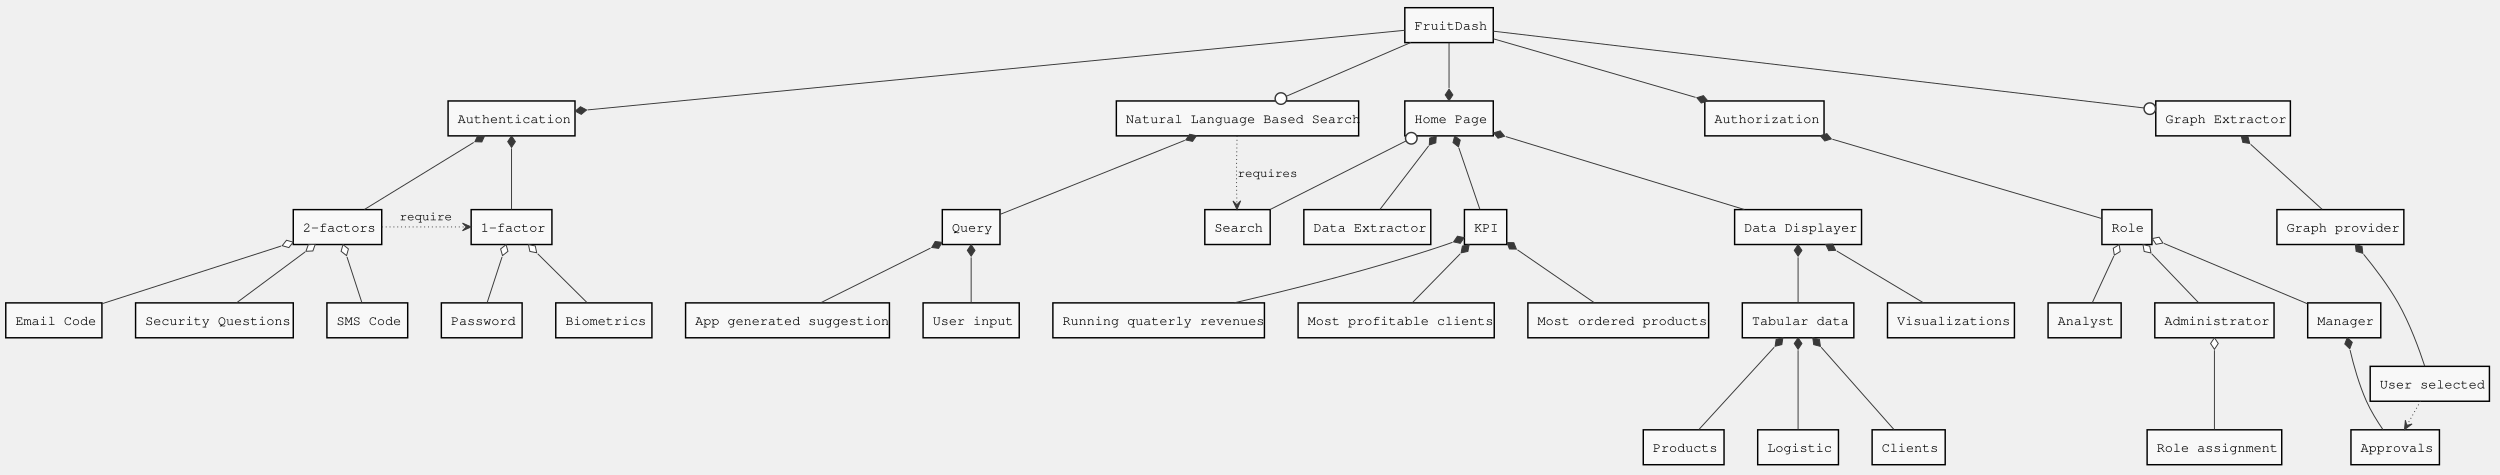
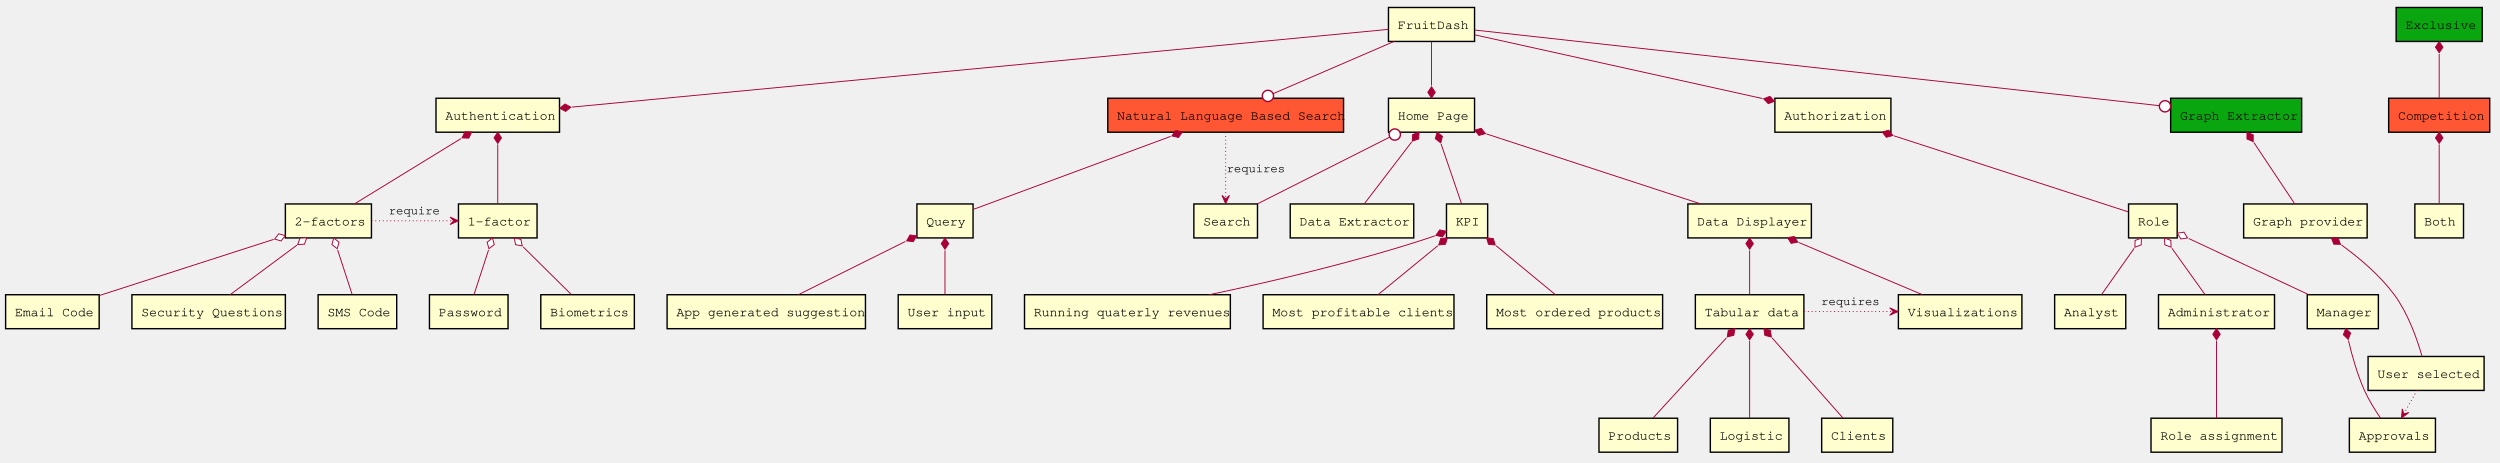
- <svg xmlns="http://www.w3.org/2000/svg" contentScriptType="application/ecmascript" contentStyleType="text/css" height="494px" preserveAspectRatio="none" style="width:2600px;height:494px;" version="1.1" viewBox="0 0 2600 494" width="2600px" zoomAndPan="magnify">
+ <svg xmlns="http://www.w3.org/2000/svg" contentScriptType="application/ecmascript" contentStyleType="text/css" height="494px" preserveAspectRatio="none" style="width:2672px;height:494px;" version="1.1" viewBox="0 0 2672 494" width="2672px" zoomAndPan="magnify">
  <defs />
  <g>
-     <rect fill="#F8F8F8" height="36.297" style="stroke: #000000; stroke-width: 1.5;" width="92" x="1461" y="8" />
-     <text fill="#000000" font-family="Courier" font-size="14" lengthAdjust="spacingAndGlyphs" textLength="72" x="1471" y="30.995">FruitDash</text>
-     <rect fill="#F8F8F8" height="36.297" style="stroke: #000000; stroke-width: 1.5;" width="132" x="466" y="105" />
+     <rect fill="#0AA60F" height="36.297" style="stroke: #000000; stroke-width: 1.5;" width="92" x="2561" y="8" />
+     <text fill="#000000" font-family="Courier" font-size="14" lengthAdjust="spacingAndGlyphs" textLength="72" x="2571" y="30.995">Exclusive</text>
+     <rect fill="#FF5733" height="36.297" style="stroke: #000000; stroke-width: 1.5;" width="108" x="2553" y="105" />
+     <text fill="#000000" font-family="Courier" font-size="14" lengthAdjust="spacingAndGlyphs" textLength="88" x="2563" y="127.995">Competition</text>
+     <rect fill="#FEFECE" height="36.297" style="stroke: #000000; stroke-width: 1.5;" width="52" x="2581" y="218" />
+     <text fill="#000000" font-family="Courier" font-size="14" lengthAdjust="spacingAndGlyphs" textLength="32" x="2591" y="240.995">Both</text>
+     <rect fill="#FEFECE" height="36.297" style="stroke: #000000; stroke-width: 1.5;" width="92" x="1484" y="8" />
+     <text fill="#000000" font-family="Courier" font-size="14" lengthAdjust="spacingAndGlyphs" textLength="72" x="1494" y="30.995">FruitDash</text>
+     <rect fill="#FEFECE" height="36.297" style="stroke: #000000; stroke-width: 1.5;" width="132" x="466" y="105" />
    <text fill="#000000" font-family="Courier" font-size="14" lengthAdjust="spacingAndGlyphs" textLength="112" x="476" y="127.995">Authentication</text>
-     <rect fill="#F8F8F8" height="36.297" style="stroke: #000000; stroke-width: 1.5;" width="124" x="1773" y="105" />
-     <text fill="#000000" font-family="Courier" font-size="14" lengthAdjust="spacingAndGlyphs" textLength="104" x="1783" y="127.995">Authorization</text>
-     <rect fill="#F8F8F8" height="36.297" style="stroke: #000000; stroke-width: 1.5;" width="92" x="1461" y="105" />
-     <text fill="#000000" font-family="Courier" font-size="14" lengthAdjust="spacingAndGlyphs" textLength="72" x="1471" y="127.995">Home Page</text>
-     <rect fill="#F8F8F8" height="36.297" style="stroke: #000000; stroke-width: 1.5;" width="140" x="2242" y="105" />
-     <text fill="#000000" font-family="Courier" font-size="14" lengthAdjust="spacingAndGlyphs" textLength="120" x="2252" y="127.995">Graph Extractor</text>
-     <rect fill="#F8F8F8" height="36.297" style="stroke: #000000; stroke-width: 1.5;" width="252" x="1161" y="105" />
-     <text fill="#000000" font-family="Courier" font-size="14" lengthAdjust="spacingAndGlyphs" textLength="232" x="1171" y="127.995">Natural Language Based Search</text>
-     <rect fill="#F8F8F8" height="36.297" style="stroke: #000000; stroke-width: 1.5;" width="84" x="490" y="218" />
+     <rect fill="#FEFECE" height="36.297" style="stroke: #000000; stroke-width: 1.5;" width="124" x="1897" y="105" />
+     <text fill="#000000" font-family="Courier" font-size="14" lengthAdjust="spacingAndGlyphs" textLength="104" x="1907" y="127.995">Authorization</text>
+     <rect fill="#FEFECE" height="36.297" style="stroke: #000000; stroke-width: 1.5;" width="92" x="1484" y="105" />
+     <text fill="#000000" font-family="Courier" font-size="14" lengthAdjust="spacingAndGlyphs" textLength="72" x="1494" y="127.995">Home Page</text>
+     <rect fill="#0AA60F" height="36.297" style="stroke: #000000; stroke-width: 1.5;" width="140" x="2320" y="105" />
+     <text fill="#000000" font-family="Courier" font-size="14" lengthAdjust="spacingAndGlyphs" textLength="120" x="2330" y="127.995">Graph Extractor</text>
+     <rect fill="#FF5733" height="36.297" style="stroke: #000000; stroke-width: 1.5;" width="252" x="1184" y="105" />
+     <text fill="#000000" font-family="Courier" font-size="14" lengthAdjust="spacingAndGlyphs" textLength="232" x="1194" y="127.995">Natural Language Based Search</text>
+     <rect fill="#FEFECE" height="36.297" style="stroke: #000000; stroke-width: 1.5;" width="84" x="490" y="218" />
    <text fill="#000000" font-family="Courier" font-size="14" lengthAdjust="spacingAndGlyphs" textLength="64" x="500" y="240.995">1-factor</text>
-     <rect fill="#F8F8F8" height="36.297" style="stroke: #000000; stroke-width: 1.5;" width="92" x="305" y="218" />
+     <rect fill="#FEFECE" height="36.297" style="stroke: #000000; stroke-width: 1.5;" width="92" x="305" y="218" />
    <text fill="#000000" font-family="Courier" font-size="14" lengthAdjust="spacingAndGlyphs" textLength="72" x="315" y="240.995">2-factors</text>
-     <rect fill="#F8F8F8" height="36.297" style="stroke: #000000; stroke-width: 1.5;" width="52" x="2186" y="218" />
-     <text fill="#000000" font-family="Courier" font-size="14" lengthAdjust="spacingAndGlyphs" textLength="32" x="2196" y="240.995">Role</text>
-     <rect fill="#F8F8F8" height="36.297" style="stroke: #000000; stroke-width: 1.5;" width="68" x="1253" y="218" />
-     <text fill="#000000" font-family="Courier" font-size="14" lengthAdjust="spacingAndGlyphs" textLength="48" x="1263" y="240.995">Search</text>
-     <rect fill="#F8F8F8" height="36.297" style="stroke: #000000; stroke-width: 1.5;" width="132" x="1804" y="218" />
+     <rect fill="#FEFECE" height="36.297" style="stroke: #000000; stroke-width: 1.5;" width="52" x="2275" y="218" />
+     <text fill="#000000" font-family="Courier" font-size="14" lengthAdjust="spacingAndGlyphs" textLength="32" x="2285" y="240.995">Role</text>
+     <rect fill="#FEFECE" height="36.297" style="stroke: #000000; stroke-width: 1.5;" width="68" x="1276" y="218" />
+     <text fill="#000000" font-family="Courier" font-size="14" lengthAdjust="spacingAndGlyphs" textLength="48" x="1286" y="240.995">Search</text>
+     <rect fill="#FEFECE" height="36.297" style="stroke: #000000; stroke-width: 1.5;" width="132" x="1804" y="218" />
    <text fill="#000000" font-family="Courier" font-size="14" lengthAdjust="spacingAndGlyphs" textLength="112" x="1814" y="240.995">Data Displayer</text>
-     <rect fill="#F8F8F8" height="36.297" style="stroke: #000000; stroke-width: 1.5;" width="132" x="1356" y="218" />
-     <text fill="#000000" font-family="Courier" font-size="14" lengthAdjust="spacingAndGlyphs" textLength="112" x="1366" y="240.995">Data Extractor</text>
-     <rect fill="#F8F8F8" height="36.297" style="stroke: #000000; stroke-width: 1.5;" width="44" x="1523" y="218" />
-     <text fill="#000000" font-family="Courier" font-size="14" lengthAdjust="spacingAndGlyphs" textLength="24" x="1533" y="240.995">KPI</text>
-     <rect fill="#F8F8F8" height="36.297" style="stroke: #000000; stroke-width: 1.5;" width="132" x="2368" y="218" />
-     <text fill="#000000" font-family="Courier" font-size="14" lengthAdjust="spacingAndGlyphs" textLength="112" x="2378" y="240.995">Graph provider</text>
-     <rect fill="#F8F8F8" height="36.297" style="stroke: #000000; stroke-width: 1.5;" width="60" x="980" y="218" />
+     <rect fill="#FEFECE" height="36.297" style="stroke: #000000; stroke-width: 1.5;" width="132" x="1379" y="218" />
+     <text fill="#000000" font-family="Courier" font-size="14" lengthAdjust="spacingAndGlyphs" textLength="112" x="1389" y="240.995">Data Extractor</text>
+     <rect fill="#FEFECE" height="36.297" style="stroke: #000000; stroke-width: 1.5;" width="44" x="1546" y="218" />
+     <text fill="#000000" font-family="Courier" font-size="14" lengthAdjust="spacingAndGlyphs" textLength="24" x="1556" y="240.995">KPI</text>
+     <rect fill="#FEFECE" height="36.297" style="stroke: #000000; stroke-width: 1.5;" width="132" x="2398" y="218" />
+     <text fill="#000000" font-family="Courier" font-size="14" lengthAdjust="spacingAndGlyphs" textLength="112" x="2408" y="240.995">Graph provider</text>
+     <rect fill="#FEFECE" height="36.297" style="stroke: #000000; stroke-width: 1.5;" width="60" x="980" y="218" />
    <text fill="#000000" font-family="Courier" font-size="14" lengthAdjust="spacingAndGlyphs" textLength="40" x="990" y="240.995">Query</text>
-     <rect fill="#F8F8F8" height="36.297" style="stroke: #000000; stroke-width: 1.5;" width="84" x="459" y="315" />
+     <rect fill="#FEFECE" height="36.297" style="stroke: #000000; stroke-width: 1.5;" width="84" x="459" y="315" />
    <text fill="#000000" font-family="Courier" font-size="14" lengthAdjust="spacingAndGlyphs" textLength="64" x="469" y="337.995">Password</text>
-     <rect fill="#F8F8F8" height="36.297" style="stroke: #000000; stroke-width: 1.5;" width="100" x="578" y="315" />
+     <rect fill="#FEFECE" height="36.297" style="stroke: #000000; stroke-width: 1.5;" width="100" x="578" y="315" />
    <text fill="#000000" font-family="Courier" font-size="14" lengthAdjust="spacingAndGlyphs" textLength="80" x="588" y="337.995">Biometrics</text>
-     <rect fill="#F8F8F8" height="36.297" style="stroke: #000000; stroke-width: 1.5;" width="84" x="340" y="315" />
+     <rect fill="#FEFECE" height="36.297" style="stroke: #000000; stroke-width: 1.5;" width="84" x="340" y="315" />
    <text fill="#000000" font-family="Courier" font-size="14" lengthAdjust="spacingAndGlyphs" textLength="64" x="350" y="337.995">SMS Code</text>
-     <rect fill="#F8F8F8" height="36.297" style="stroke: #000000; stroke-width: 1.5;" width="100" x="6" y="315" />
+     <rect fill="#FEFECE" height="36.297" style="stroke: #000000; stroke-width: 1.5;" width="100" x="6" y="315" />
    <text fill="#000000" font-family="Courier" font-size="14" lengthAdjust="spacingAndGlyphs" textLength="80" x="16" y="337.995">Email Code</text>
-     <rect fill="#F8F8F8" height="36.297" style="stroke: #000000; stroke-width: 1.5;" width="164" x="141" y="315" />
+     <rect fill="#FEFECE" height="36.297" style="stroke: #000000; stroke-width: 1.5;" width="164" x="141" y="315" />
    <text fill="#000000" font-family="Courier" font-size="14" lengthAdjust="spacingAndGlyphs" textLength="144" x="151" y="337.995">Security Questions</text>
-     <rect fill="#F8F8F8" height="36.297" style="stroke: #000000; stroke-width: 1.5;" width="116" x="1812" y="315" />
+     <rect fill="#FEFECE" height="36.297" style="stroke: #000000; stroke-width: 1.5;" width="116" x="1812" y="315" />
    <text fill="#000000" font-family="Courier" font-size="14" lengthAdjust="spacingAndGlyphs" textLength="96" x="1822" y="337.995">Tabular data</text>
-     <rect fill="#F8F8F8" height="36.297" style="stroke: #000000; stroke-width: 1.5;" width="132" x="1963" y="315" />
-     <text fill="#000000" font-family="Courier" font-size="14" lengthAdjust="spacingAndGlyphs" textLength="112" x="1973" y="337.995">Visualizations</text>
-     <rect fill="#F8F8F8" height="36.297" style="stroke: #000000; stroke-width: 1.5;" width="76" x="2130" y="315" />
-     <text fill="#000000" font-family="Courier" font-size="14" lengthAdjust="spacingAndGlyphs" textLength="56" x="2140" y="337.995">Analyst</text>
-     <rect fill="#F8F8F8" height="36.297" style="stroke: #000000; stroke-width: 1.5;" width="76" x="2400" y="315" />
-     <text fill="#000000" font-family="Courier" font-size="14" lengthAdjust="spacingAndGlyphs" textLength="56" x="2410" y="337.995">Manager</text>
-     <rect fill="#F8F8F8" height="36.297" style="stroke: #000000; stroke-width: 1.5;" width="124" x="2241" y="315" />
-     <text fill="#000000" font-family="Courier" font-size="14" lengthAdjust="spacingAndGlyphs" textLength="104" x="2251" y="337.995">Administrator</text>
-     <rect fill="#F8F8F8" height="36.297" style="stroke: #000000; stroke-width: 1.5;" width="100" x="960" y="315" />
+     <rect fill="#FEFECE" height="36.297" style="stroke: #000000; stroke-width: 1.5;" width="132" x="2029" y="315" />
+     <text fill="#000000" font-family="Courier" font-size="14" lengthAdjust="spacingAndGlyphs" textLength="112" x="2039" y="337.995">Visualizations</text>
+     <rect fill="#FEFECE" height="36.297" style="stroke: #000000; stroke-width: 1.5;" width="76" x="2196" y="315" />
+     <text fill="#000000" font-family="Courier" font-size="14" lengthAdjust="spacingAndGlyphs" textLength="56" x="2206" y="337.995">Analyst</text>
+     <rect fill="#FEFECE" height="36.297" style="stroke: #000000; stroke-width: 1.5;" width="76" x="2466" y="315" />
+     <text fill="#000000" font-family="Courier" font-size="14" lengthAdjust="spacingAndGlyphs" textLength="56" x="2476" y="337.995">Manager</text>
+     <rect fill="#FEFECE" height="36.297" style="stroke: #000000; stroke-width: 1.5;" width="124" x="2307" y="315" />
+     <text fill="#000000" font-family="Courier" font-size="14" lengthAdjust="spacingAndGlyphs" textLength="104" x="2317" y="337.995">Administrator</text>
+     <rect fill="#FEFECE" height="36.297" style="stroke: #000000; stroke-width: 1.5;" width="100" x="960" y="315" />
    <text fill="#000000" font-family="Courier" font-size="14" lengthAdjust="spacingAndGlyphs" textLength="80" x="970" y="337.995">User input</text>
-     <rect fill="#F8F8F8" height="36.297" style="stroke: #000000; stroke-width: 1.5;" width="212" x="713" y="315" />
+     <rect fill="#FEFECE" height="36.297" style="stroke: #000000; stroke-width: 1.5;" width="212" x="713" y="315" />
    <text fill="#000000" font-family="Courier" font-size="14" lengthAdjust="spacingAndGlyphs" textLength="192" x="723" y="337.995">App generated suggestion</text>
-     <rect fill="#F8F8F8" height="36.297" style="stroke: #000000; stroke-width: 1.5;" width="124" x="2465" y="381" />
-     <text fill="#000000" font-family="Courier" font-size="14" lengthAdjust="spacingAndGlyphs" textLength="104" x="2475" y="403.995">User selected</text>
-     <rect fill="#F8F8F8" height="36.297" style="stroke: #000000; stroke-width: 1.5;" width="92" x="2445" y="447" />
-     <text fill="#000000" font-family="Courier" font-size="14" lengthAdjust="spacingAndGlyphs" textLength="72" x="2455" y="469.995">Approvals</text>
-     <rect fill="#F8F8F8" height="36.297" style="stroke: #000000; stroke-width: 1.5;" width="140" x="2233" y="447" />
-     <text fill="#000000" font-family="Courier" font-size="14" lengthAdjust="spacingAndGlyphs" textLength="120" x="2243" y="469.995">Role assignment</text>
-     <rect fill="#F8F8F8" height="36.297" style="stroke: #000000; stroke-width: 1.5;" width="84" x="1709" y="447" />
+     <rect fill="#FEFECE" height="36.297" style="stroke: #000000; stroke-width: 1.5;" width="124" x="2531" y="381" />
+     <text fill="#000000" font-family="Courier" font-size="14" lengthAdjust="spacingAndGlyphs" textLength="104" x="2541" y="403.995">User selected</text>
+     <rect fill="#FEFECE" height="36.297" style="stroke: #000000; stroke-width: 1.5;" width="92" x="2511" y="447" />
+     <text fill="#000000" font-family="Courier" font-size="14" lengthAdjust="spacingAndGlyphs" textLength="72" x="2521" y="469.995">Approvals</text>
+     <rect fill="#FEFECE" height="36.297" style="stroke: #000000; stroke-width: 1.5;" width="140" x="2299" y="447" />
+     <text fill="#000000" font-family="Courier" font-size="14" lengthAdjust="spacingAndGlyphs" textLength="120" x="2309" y="469.995">Role assignment</text>
+     <rect fill="#FEFECE" height="36.297" style="stroke: #000000; stroke-width: 1.5;" width="84" x="1709" y="447" />
    <text fill="#000000" font-family="Courier" font-size="14" lengthAdjust="spacingAndGlyphs" textLength="64" x="1719" y="469.995">Products</text>
-     <rect fill="#F8F8F8" height="36.297" style="stroke: #000000; stroke-width: 1.5;" width="84" x="1828" y="447" />
+     <rect fill="#FEFECE" height="36.297" style="stroke: #000000; stroke-width: 1.5;" width="84" x="1828" y="447" />
    <text fill="#000000" font-family="Courier" font-size="14" lengthAdjust="spacingAndGlyphs" textLength="64" x="1838" y="469.995">Logistic</text>
-     <rect fill="#F8F8F8" height="36.297" style="stroke: #000000; stroke-width: 1.5;" width="76" x="1947" y="447" />
+     <rect fill="#FEFECE" height="36.297" style="stroke: #000000; stroke-width: 1.5;" width="76" x="1947" y="447" />
    <text fill="#000000" font-family="Courier" font-size="14" lengthAdjust="spacingAndGlyphs" textLength="56" x="1957" y="469.995">Clients</text>
-     <rect fill="#F8F8F8" height="36.297" style="stroke: #000000; stroke-width: 1.5;" width="204" x="1350" y="315" />
+     <rect fill="#FEFECE" height="36.297" style="stroke: #000000; stroke-width: 1.5;" width="204" x="1350" y="315" />
    <text fill="#000000" font-family="Courier" font-size="14" lengthAdjust="spacingAndGlyphs" textLength="184" x="1360" y="337.995">Most profitable clients</text>
-     <rect fill="#F8F8F8" height="36.297" style="stroke: #000000; stroke-width: 1.5;" width="188" x="1589" y="315" />
+     <rect fill="#FEFECE" height="36.297" style="stroke: #000000; stroke-width: 1.5;" width="188" x="1589" y="315" />
    <text fill="#000000" font-family="Courier" font-size="14" lengthAdjust="spacingAndGlyphs" textLength="168" x="1599" y="337.995">Most ordered products</text>
-     <rect fill="#F8F8F8" height="36.297" style="stroke: #000000; stroke-width: 1.5;" width="220" x="1095" y="315" />
+     <rect fill="#FEFECE" height="36.297" style="stroke: #000000; stroke-width: 1.5;" width="220" x="1095" y="315" />
    <text fill="#000000" font-family="Courier" font-size="14" lengthAdjust="spacingAndGlyphs" textLength="200" x="1105" y="337.995">Running quaterly revenues</text>
-     <path d="M1460.96,31.49 C1306.63,46.52 806.4,95.26 611.12,114.29 " fill="none" id="FD-&gt;AUTHC" style="stroke: #383838; stroke-width: 1.0;" />
-     <polygon fill="#383838" points="598.15,115.55,604.509,118.951,610.094,114.389,603.735,110.988,598.15,115.55" style="stroke: #383838; stroke-width: 1.0;" />
-     <path d="M1553.3,40.41 C1607.98,56.25 1699.57,82.77 1763.41,101.27 " fill="none" id="FD-&gt;AUTHR" style="stroke: #383838; stroke-width: 1.0;" />
-     <polygon fill="#383838" points="1776.19,104.97,1771.539,99.459,1764.663,101.633,1769.314,107.144,1776.19,104.97" style="stroke: #383838; stroke-width: 1.0;" />
-     <path d="M1507,44.42 C1507,57.55 1507,75.88 1507,91.42 " fill="none" id="FD-&gt;HP" style="stroke: #383838; stroke-width: 1.0;" />
-     <polygon fill="#383838" points="1507,104.69,1511,98.69,1507,92.69,1503,98.69,1507,104.69" style="stroke: #383838; stroke-width: 1.0;" />
-     <path d="M1553.17,32.45 C1686.36,48.17 2072.21,93.7 2236.5,113.09 " fill="none" id="FD-&gt;GE" style="stroke: #383838; stroke-width: 1.0;" />
-     <ellipse cx="2235.811" cy="113.006" fill="#FFFFFF" rx="6" ry="6" style="stroke: #383838; stroke-width: 1.5;" />
-     <path d="M1467.41,44.09 C1429.14,60.62 1371.23,85.63 1331.4,102.83 " fill="none" id="FD-&gt;NLBS" style="stroke: #383838; stroke-width: 1.0;" />
-     <ellipse cx="1332.149" cy="102.502" fill="#FFFFFF" rx="6" ry="6" style="stroke: #383838; stroke-width: 1.5;" />
-     <path d="M532,154.36 C532,174.75 532,200.88 532,217.78 " fill="none" id="AUTHC&lt;-1F" style="stroke: #383838; stroke-width: 1.0;" />
-     <polygon fill="#383838" points="532,141.34,528,147.34,532,153.34,536,147.34,532,141.34" style="stroke: #383838; stroke-width: 1.0;" />
-     <path d="M492.64,148.14 C458.3,169.2 409.36,199.21 378.92,217.88 " fill="none" id="AUTHC&lt;-2F" style="stroke: #383838; stroke-width: 1.0;" />
-     <polygon fill="#383838" points="504.12,141.1,496.914,140.828,493.891,147.375,501.097,147.647,504.12,141.1" style="stroke: #383838; stroke-width: 1.0;" />
-     <path d="M397.14,236 C423.95,236 457.65,236 484.66,236 " fill="none" id="2F-&gt;1F" style="stroke: #383838; stroke-width: 1.0; stroke-dasharray: 1.0,3.0;" />
-     <polygon fill="#383838" points="489.97,236,480.97,232,484.97,236,480.97,240,489.97,236" style="stroke: #383838; stroke-width: 1.0;" />
+     <path d="M2607,57.71 C2607,73.27 2607,91.59 2607,104.69 " fill="none" id="EXCL&lt;-COMP" style="stroke: #A80036; stroke-width: 1.0;" />
+     <polygon fill="#A80036" points="2607,44.42,2603,50.42,2607,56.42,2611,50.42,2607,44.42" style="stroke: #A80036; stroke-width: 1.0;" />
+     <path d="M2607,154.36 C2607,174.75 2607,200.88 2607,217.78 " fill="none" id="COMP&lt;-BOTH" style="stroke: #A80036; stroke-width: 1.0;" />
+     <polygon fill="#A80036" points="2607,141.34,2603,147.34,2607,153.34,2611,147.34,2607,141.34" style="stroke: #A80036; stroke-width: 1.0;" />
+     <path d="M1483.87,31.39 C1326.66,46.36 810.66,95.47 611.45,114.44 " fill="none" id="FD-&gt;AUTHC" style="stroke: #A80036; stroke-width: 1.0;" />
+     <polygon fill="#A80036" points="598.23,115.7,604.585,119.108,610.175,114.553,603.82,111.145,598.23,115.7" style="stroke: #A80036; stroke-width: 1.0;" />
+     <path d="M1576.32,37.26 C1650.07,53.59 1794.9,85.66 1883.7,105.33 " fill="none" id="FD-&gt;AUTHR" style="stroke: #A80036; stroke-width: 1.0;" />
+     <polygon fill="#A80036" points="1896.65,108.19,1891.659,102.986,1884.935,105.591,1889.926,110.796,1896.65,108.19" style="stroke: #A80036; stroke-width: 1.0;" />
+     <path d="M1530,44.42 C1530,57.55 1530,75.88 1530,91.42 " fill="none" id="FD-&gt;HP" style="stroke: #A80036; stroke-width: 1.0;" />
+     <polygon fill="#A80036" points="1530,104.69,1534,98.69,1530,92.69,1526,98.69,1530,104.69" style="stroke: #A80036; stroke-width: 1.0;" />
+     <path d="M1576.24,32.11 C1717.02,47.66 2141.36,94.53 2314.85,113.7 " fill="none" id="FD-&gt;GE" style="stroke: #A80036; stroke-width: 1.0;" />
+     <ellipse cx="2313.945" cy="113.609" fill="#FFFFFF" rx="6" ry="6" style="stroke: #A80036; stroke-width: 1.5;" />
+     <path d="M1490.41,44.09 C1452.14,60.62 1394.23,85.63 1354.4,102.83 " fill="none" id="FD-&gt;NLBS" style="stroke: #A80036; stroke-width: 1.0;" />
+     <ellipse cx="1355.149" cy="102.502" fill="#FFFFFF" rx="6" ry="6" style="stroke: #A80036; stroke-width: 1.5;" />
+     <path d="M532,154.36 C532,174.75 532,200.88 532,217.78 " fill="none" id="AUTHC&lt;-1F" style="stroke: #A80036; stroke-width: 1.0;" />
+     <polygon fill="#A80036" points="532,141.34,528,147.34,532,153.34,536,147.34,532,141.34" style="stroke: #A80036; stroke-width: 1.0;" />
+     <path d="M492.64,148.14 C458.3,169.2 409.36,199.21 378.92,217.88 " fill="none" id="AUTHC&lt;-2F" style="stroke: #A80036; stroke-width: 1.0;" />
+     <polygon fill="#A80036" points="504.12,141.1,496.914,140.828,493.891,147.375,501.097,147.647,504.12,141.1" style="stroke: #A80036; stroke-width: 1.0;" />
+     <path d="M397.14,236 C423.95,236 457.65,236 484.66,236 " fill="none" id="2F-&gt;1F" style="stroke: #A80036; stroke-width: 1.0; stroke-dasharray: 1.0,3.0;" />
+     <polygon fill="#A80036" points="489.97,236,480.97,232,484.97,236,480.97,240,489.97,236" style="stroke: #A80036; stroke-width: 1.0;" />
    <text fill="#000000" font-family="Courier" font-size="13" lengthAdjust="spacingAndGlyphs" textLength="56" x="415.5" y="229.067">require</text>
-     <path d="M1905.7,144.82 C1990.47,169.78 2128.31,210.36 2185.66,227.25 " fill="none" id="AUTHR&lt;-ROLE" style="stroke: #383838; stroke-width: 1.0;" />
-     <polygon fill="#383838" points="1893.08,141.1,1897.706,146.632,1904.591,144.489,1899.965,138.957,1893.08,141.1" style="stroke: #383838; stroke-width: 1.0;" />
-     <path d="M1468.39,143.48 C1426.65,164.54 1360.76,197.79 1320.93,217.88 " fill="none" id="HP&lt;-SEARCH" style="stroke: #383838; stroke-width: 1.0;" />
-     <ellipse cx="1467.754" cy="143.804" fill="#FFFFFF" rx="6" ry="6" style="stroke: #383838; stroke-width: 1.5;" />
-     <path d="M1517.19,153.77 C1524.2,174.25 1533.26,200.72 1539.1,217.78 " fill="none" id="HP&lt;-KPI" style="stroke: #383838; stroke-width: 1.0;" />
-     <polygon fill="#383838" points="1512.94,141.34,1511.101,148.313,1516.83,152.692,1518.669,145.72,1512.94,141.34" style="stroke: #383838; stroke-width: 1.0;" />
-     <path d="M1566.03,142.05 C1634.62,163.02 1746.92,197.37 1814.13,217.92 " fill="none" id="HP&lt;-DD" style="stroke: #383838; stroke-width: 1.0;" />
-     <polygon fill="#383838" points="1553.34,138.17,1557.902,143.754,1564.812,141.691,1560.249,136.106,1553.34,138.17" style="stroke: #383838; stroke-width: 1.0;" />
-     <path d="M1485.75,151.75 C1469.88,172.47 1448.69,200.15 1435.19,217.78 " fill="none" id="HP&lt;-DE" style="stroke: #383838; stroke-width: 1.0;" />
-     <polygon fill="#383838" points="1493.72,141.34,1486.898,143.676,1486.43,150.871,1493.252,148.536,1493.72,141.34" style="stroke: #383838; stroke-width: 1.0;" />
-     <path d="M1286.54,141.41 C1286.33,150.27 1286.1,161.21 1286,171 C1285.85,184.9 1286.09,200.51 1286.37,212.82 " fill="none" id="NLBS-&gt;SEARCH" style="stroke: #383838; stroke-width: 1.0; stroke-dasharray: 1.0,3.0;" />
-     <polygon fill="#383838" points="1286.49,217.89,1290.283,208.801,1286.376,212.891,1282.285,208.984,1286.49,217.89" style="stroke: #383838; stroke-width: 1.0;" />
-     <text fill="#000000" font-family="Courier" font-size="13" lengthAdjust="spacingAndGlyphs" textLength="64" x="1287" y="184.067">requires</text>
-     <path d="M2340.65,150.07 C2363.57,170.92 2395.07,199.58 2414.98,217.7 " fill="none" id="GE&lt;-GP" style="stroke: #383838; stroke-width: 1.0;" />
-     <polygon fill="#383838" points="2330.8,141.1,2332.548,148.096,2339.678,149.173,2337.93,142.177,2330.8,141.1" style="stroke: #383838; stroke-width: 1.0;" />
-     <path d="M1232.19,145.96 C1174.68,169.01 1086.37,204.4 1040.32,222.85 " fill="none" id="NLBS&lt;-QUE" style="stroke: #383838; stroke-width: 1.0;" />
-     <polygon fill="#383838" points="1244.33,141.1,1237.274,139.614,1233.188,145.557,1240.245,147.042,1244.33,141.1" style="stroke: #383838; stroke-width: 1.0;" />
-     <path d="M522.13,267.24 C517.02,282.9 510.97,301.46 506.65,314.69 " fill="none" id="1F&lt;-PWD" style="stroke: #383838; stroke-width: 1.0;" />
-     <polygon fill="#FFFFFF" points="526.31,254.42,520.647,258.885,522.591,265.829,528.253,261.364,526.31,254.42" style="stroke: #383838; stroke-width: 1.0;" />
-     <path d="M559.24,263.96 C575.7,280.25 596.19,300.52 610.5,314.69 " fill="none" id="1F&lt;-BIO" style="stroke: #383838; stroke-width: 1.0;" />
-     <polygon fill="#FFFFFF" points="549.61,254.42,551.063,261.483,558.141,262.859,556.689,255.796,549.61,254.42" style="stroke: #383838; stroke-width: 1.0;" />
-     <path d="M360.87,267.24 C365.98,282.9 372.03,301.46 376.35,314.69 " fill="none" id="2F&lt;-SMS" style="stroke: #383838; stroke-width: 1.0;" />
-     <polygon fill="#FFFFFF" points="356.69,254.42,354.747,261.364,360.409,265.829,362.353,258.885,356.69,254.42" style="stroke: #383838; stroke-width: 1.0;" />
-     <path d="M292.34,255.89 C237.91,273.42 157.75,299.23 106.21,315.83 " fill="none" id="2F&lt;-EMAIL" style="stroke: #383838; stroke-width: 1.0;" />
-     <polygon fill="#FFFFFF" points="304.91,251.84,297.973,249.873,293.488,255.52,300.426,257.487,304.91,251.84" style="stroke: #383838; stroke-width: 1.0;" />
-     <path d="M317.37,261.96 C294.89,278.65 265.89,300.17 246.01,314.92 " fill="none" id="2F&lt;-SQ" style="stroke: #383838; stroke-width: 1.0;" />
-     <polygon fill="#FFFFFF" points="327.82,254.2,320.618,254.56,318.181,261.347,325.383,260.987,327.82,254.2" style="stroke: #383838; stroke-width: 1.0;" />
-     <path d="M1870,267.71 C1870,283.27 1870,301.59 1870,314.69 " fill="none" id="DD&lt;-LD" style="stroke: #383838; stroke-width: 1.0;" />
-     <polygon fill="#383838" points="1870,254.42,1866,260.42,1870,266.42,1874,260.42,1870,254.42" style="stroke: #383838; stroke-width: 1.0;" />
-     <path d="M1910.26,261.05 C1938.39,277.86 1975.27,299.9 2000.42,314.92 " fill="none" id="DD&lt;-VIS" style="stroke: #383838; stroke-width: 1.0;" />
-     <polygon fill="#383838" points="1898.79,254.2,1901.887,260.712,1909.089,260.358,1905.992,253.846,1898.79,254.2" style="stroke: #383838; stroke-width: 1.0;" />
-     <path d="M2198.43,266.29 C2191.09,282.15 2182.27,301.19 2176.02,314.69 " fill="none" id="ROLE&lt;-ANA" style="stroke: #383838; stroke-width: 1.0;" />
-     <polygon fill="#FFFFFF" points="2203.93,254.42,2197.779,258.184,2198.888,265.309,2205.039,261.545,2203.93,254.42" style="stroke: #383838; stroke-width: 1.0;" />
-     <path d="M2250.46,253.17 C2292.12,270.68 2358.18,298.45 2399.76,315.93 " fill="none" id="ROLE&lt;-MAN" style="stroke: #383838; stroke-width: 1.0;" />
-     <polygon fill="#FFFFFF" points="2238.37,248.08,2242.355,254.09,2249.436,252.722,2245.45,246.713,2238.37,248.08" style="stroke: #383838; stroke-width: 1.0;" />
-     <path d="M2237.82,263.96 C2253.42,280.25 2272.85,300.52 2286.42,314.69 " fill="none" id="ROLE&lt;-ADMIN" style="stroke: #383838; stroke-width: 1.0;" />
-     <polygon fill="#FFFFFF" points="2228.69,254.42,2229.956,261.519,2236.995,263.081,2235.73,255.982,2228.69,254.42" style="stroke: #383838; stroke-width: 1.0;" />
-     <path d="M1010,267.71 C1010,283.27 1010,301.59 1010,314.69 " fill="none" id="QUE&lt;-UI" style="stroke: #383838; stroke-width: 1.0;" />
-     <polygon fill="#383838" points="1010,254.42,1006,260.42,1010,266.42,1014,260.42,1010,254.42" style="stroke: #383838; stroke-width: 1.0;" />
-     <path d="M967.73,258.03 C933.32,275.14 885.38,298.99 853.32,314.93 " fill="none" id="QUE&lt;-AGS" style="stroke: #383838; stroke-width: 1.0;" />
-     <polygon fill="#383838" points="979.74,252.05,972.587,251.138,968.994,257.39,976.147,258.302,979.74,252.05" style="stroke: #383838; stroke-width: 1.0;" />
-     <path d="M2458.13,264.44 C2469.97,278.83 2483.84,297.13 2494,315 C2506.26,336.57 2516.09,363.6 2521.73,380.84 " fill="none" id="GP&lt;-US" style="stroke: #383838; stroke-width: 1.0;" />
-     <polygon fill="#383838" points="2449.57,254.28,2450.386,261.445,2457.313,263.448,2456.497,256.283,2449.57,254.28" style="stroke: #383838; stroke-width: 1.0;" />
-     <path d="M2444.04,364.03 C2447.84,380.14 2453.47,400.1 2461,417 C2465.65,427.43 2472.39,438.23 2478.3,446.85 " fill="none" id="MAN&lt;-APPR" style="stroke: #383838; stroke-width: 1.0;" />
-     <polygon fill="#383838" points="2441.17,351.04,2438.563,357.763,2443.766,362.756,2446.373,356.033,2441.17,351.04" style="stroke: #383838; stroke-width: 1.0;" />
-     <path d="M2303,364.28 C2303,389.88 2303,425.65 2303,446.67 " fill="none" id="ADMIN&lt;-ROASS" style="stroke: #383838; stroke-width: 1.0;" />
-     <polygon fill="#FFFFFF" points="2303,351.26,2299,357.26,2303,363.26,2307,357.26,2303,351.26" style="stroke: #383838; stroke-width: 1.0;" />
-     <path d="M2517.35,417.15 C2512.99,424.9 2507.8,434.14 2503.17,442.36 " fill="none" id="US-&gt;APPR" style="stroke: #383838; stroke-width: 1.0; stroke-dasharray: 1.0,3.0;" />
-     <polygon fill="#383838" points="2500.67,446.8,2508.56,440.906,2503.115,442.439,2501.582,436.993,2500.67,446.8" style="stroke: #383838; stroke-width: 1.0;" />
-     <path d="M1845.16,361.14 C1821.6,386.88 1786.9,424.78 1766.87,446.67 " fill="none" id="LD&lt;-PROD" style="stroke: #383838; stroke-width: 1.0;" />
-     <polygon fill="#383838" points="1854.2,351.26,1847.2,352.991,1846.106,360.119,1853.106,358.388,1854.2,351.26" style="stroke: #383838; stroke-width: 1.0;" />
-     <path d="M1870,364.28 C1870,389.88 1870,425.65 1870,446.67 " fill="none" id="LD&lt;-LOG" style="stroke: #383838; stroke-width: 1.0;" />
-     <polygon fill="#383838" points="1870,351.26,1866,357.26,1870,363.26,1874,357.26,1870,351.26" style="stroke: #383838; stroke-width: 1.0;" />
-     <path d="M1894,361.14 C1916.77,386.88 1950.3,424.78 1969.67,446.67 " fill="none" id="LD&lt;-CLI" style="stroke: #383838; stroke-width: 1.0;" />
-     <polygon fill="#383838" points="1885.27,351.26,1886.247,358.405,1893.218,360.251,1892.241,353.106,1885.27,351.26" style="stroke: #383838; stroke-width: 1.0;" />
-     <path d="M1518.61,263.96 C1502.66,280.25 1482.81,300.52 1468.95,314.69 " fill="none" id="KPI&lt;-MPC" style="stroke: #383838; stroke-width: 1.0;" />
-     <polygon fill="#383838" points="1527.94,254.42,1520.884,255.906,1519.541,262.991,1526.597,261.505,1527.94,254.42" style="stroke: #383838; stroke-width: 1.0;" />
-     <path d="M1578.14,259.82 C1602.73,276.74 1635.72,299.45 1658.08,314.85 " fill="none" id="KPI&lt;-MOP" style="stroke: #383838; stroke-width: 1.0;" />
-     <polygon fill="#383838" points="1567.17,252.26,1569.842,258.958,1577.052,259.068,1574.38,252.37,1567.17,252.26" style="stroke: #383838; stroke-width: 1.0;" />
-     <path d="M1510.57,252.01 C1508.7,252.71 1506.83,253.38 1505,254 C1431,279.19 1344.4,300.91 1283.31,314.98 " fill="none" id="KPI&lt;-RYR" style="stroke: #383838; stroke-width: 1.0;" />
-     <polygon fill="#383838" points="1522.8,247.12,1515.744,245.634,1511.658,251.577,1518.715,253.062,1522.8,247.12" style="stroke: #383838; stroke-width: 1.0;" />
+     <path d="M2024.36,145.21 C2100.15,169.81 2221.45,209.18 2274.6,226.43 " fill="none" id="AUTHR&lt;-ROLE" style="stroke: #A80036; stroke-width: 1.0;" />
+     <polygon fill="#A80036" points="2011.69,141.1,2016.161,146.758,2023.103,144.808,2018.632,139.149,2011.69,141.1" style="stroke: #A80036; stroke-width: 1.0;" />
+     <path d="M1491.39,143.48 C1449.65,164.54 1383.76,197.79 1343.93,217.88 " fill="none" id="HP&lt;-SEARCH" style="stroke: #A80036; stroke-width: 1.0;" />
+     <ellipse cx="1490.754" cy="143.804" fill="#FFFFFF" rx="6" ry="6" style="stroke: #A80036; stroke-width: 1.5;" />
+     <path d="M1540.19,153.77 C1547.2,174.25 1556.26,200.72 1562.1,217.78 " fill="none" id="HP&lt;-KPI" style="stroke: #A80036; stroke-width: 1.0;" />
+     <polygon fill="#A80036" points="1535.94,141.34,1534.101,148.313,1539.83,152.692,1541.669,145.72,1535.94,141.34" style="stroke: #A80036; stroke-width: 1.0;" />
+     <path d="M1588.58,143.12 C1653.1,164.19 1755.89,197.75 1817.76,217.95 " fill="none" id="HP&lt;-DD" style="stroke: #A80036; stroke-width: 1.0;" />
+     <polygon fill="#A80036" points="1576.21,139.09,1580.671,144.756,1587.616,142.817,1583.156,137.152,1576.21,139.09" style="stroke: #A80036; stroke-width: 1.0;" />
+     <path d="M1508.75,151.75 C1492.88,172.47 1471.69,200.15 1458.19,217.78 " fill="none" id="HP&lt;-DE" style="stroke: #A80036; stroke-width: 1.0;" />
+     <polygon fill="#A80036" points="1516.72,141.34,1509.898,143.676,1509.43,150.871,1516.252,148.536,1516.72,141.34" style="stroke: #A80036; stroke-width: 1.0;" />
+     <path d="M1310,141.34 C1310,160.57 1310,191.63 1310,212.66 " fill="none" id="NLBS-&gt;SEARCH" style="stroke: #A80036; stroke-width: 1.0; stroke-dasharray: 1.0,3.0;" />
+     <polygon fill="#A80036" points="1310,217.78,1314,208.78,1310,212.78,1306,208.78,1310,217.78" style="stroke: #A80036; stroke-width: 1.0;" />
+     <text fill="#000000" font-family="Courier" font-size="13" lengthAdjust="spacingAndGlyphs" textLength="64" x="1311" y="184.067">requires</text>
+     <path d="M2408.88,152.32 C2422.65,172.98 2440.87,200.31 2452.52,217.78 " fill="none" id="GE&lt;-GP" style="stroke: #A80036; stroke-width: 1.0;" />
+     <polygon fill="#A80036" points="2401.56,141.34,2401.556,148.551,2408.21,151.329,2408.215,144.118,2401.56,141.34" style="stroke: #A80036; stroke-width: 1.0;" />
+     <path d="M1251.22,145.75 C1187.87,169.19 1089.54,205.57 1040.28,223.79 " fill="none" id="NLBS&lt;-QUE" style="stroke: #A80036; stroke-width: 1.0;" />
+     <polygon fill="#A80036" points="1263.78,141.1,1256.765,139.431,1252.526,145.264,1259.541,146.934,1263.78,141.1" style="stroke: #A80036; stroke-width: 1.0;" />
+     <path d="M522.13,267.24 C517.02,282.9 510.97,301.46 506.65,314.69 " fill="none" id="1F&lt;-PWD" style="stroke: #A80036; stroke-width: 1.0;" />
+     <polygon fill="#FFFFFF" points="526.31,254.42,520.647,258.885,522.591,265.829,528.253,261.364,526.31,254.42" style="stroke: #A80036; stroke-width: 1.0;" />
+     <path d="M559.24,263.96 C575.7,280.25 596.19,300.52 610.5,314.69 " fill="none" id="1F&lt;-BIO" style="stroke: #A80036; stroke-width: 1.0;" />
+     <polygon fill="#FFFFFF" points="549.61,254.42,551.063,261.483,558.141,262.859,556.689,255.796,549.61,254.42" style="stroke: #A80036; stroke-width: 1.0;" />
+     <path d="M360.87,267.24 C365.98,282.9 372.03,301.46 376.35,314.69 " fill="none" id="2F&lt;-SMS" style="stroke: #A80036; stroke-width: 1.0;" />
+     <polygon fill="#FFFFFF" points="356.69,254.42,354.747,261.364,360.409,265.829,362.353,258.885,356.69,254.42" style="stroke: #A80036; stroke-width: 1.0;" />
+     <path d="M292.34,255.89 C237.91,273.42 157.75,299.23 106.21,315.83 " fill="none" id="2F&lt;-EMAIL" style="stroke: #A80036; stroke-width: 1.0;" />
+     <polygon fill="#FFFFFF" points="304.91,251.84,297.973,249.873,293.488,255.52,300.426,257.487,304.91,251.84" style="stroke: #A80036; stroke-width: 1.0;" />
+     <path d="M317.37,261.96 C294.89,278.65 265.89,300.17 246.01,314.92 " fill="none" id="2F&lt;-SQ" style="stroke: #A80036; stroke-width: 1.0;" />
+     <polygon fill="#FFFFFF" points="327.82,254.2,320.618,254.56,318.181,261.347,325.383,260.987,327.82,254.2" style="stroke: #A80036; stroke-width: 1.0;" />
+     <path d="M1870,267.71 C1870,283.27 1870,301.59 1870,314.69 " fill="none" id="DD&lt;-LD" style="stroke: #A80036; stroke-width: 1.0;" />
+     <polygon fill="#A80036" points="1870,254.42,1866,260.42,1870,266.42,1874,260.42,1870,254.42" style="stroke: #A80036; stroke-width: 1.0;" />
+     <path d="M1922.48,259.16 C1962.75,276.16 2017.52,299.29 2054.46,314.88 " fill="none" id="DD&lt;-VIS" style="stroke: #A80036; stroke-width: 1.0;" />
+     <polygon fill="#A80036" points="1910.49,254.09,1914.46,260.11,1921.544,258.76,1917.574,252.74,1910.49,254.09" style="stroke: #A80036; stroke-width: 1.0;" />
+     <path d="M1928.24,333 C1957.28,333 1992.68,333 2023.38,333 " fill="none" id="LD-&gt;VIS" style="stroke: #A80036; stroke-width: 1.0; stroke-dasharray: 1.0,3.0;" />
+     <polygon fill="#A80036" points="2028.65,333,2019.661,328.974,2023.65,332.986,2019.639,336.974,2028.65,333" style="stroke: #A80036; stroke-width: 1.0;" />
+     <text fill="#000000" font-family="Courier" font-size="13" lengthAdjust="spacingAndGlyphs" textLength="64" x="1946.5" y="326.067">requires</text>
+     <path d="M2281,265.35 C2269.69,281.39 2255.92,300.92 2246.21,314.69 " fill="none" id="ROLE&lt;-ANA" style="stroke: #A80036; stroke-width: 1.0;" />
+     <polygon fill="#FFFFFF" points="2288.71,254.42,2281.985,257.022,2281.8,264.231,2288.525,261.629,2288.71,254.42" style="stroke: #A80036; stroke-width: 1.0;" />
+     <path d="M2339.29,254.92 C2376.04,272.12 2431.14,297.9 2467.33,314.84 " fill="none" id="ROLE&lt;-MAN" style="stroke: #A80036; stroke-width: 1.0;" />
+     <polygon fill="#FFFFFF" points="2327.12,249.23,2330.859,255.396,2337.989,254.315,2334.25,248.15,2327.12,249.23" style="stroke: #A80036; stroke-width: 1.0;" />
+     <path d="M2321.29,265.35 C2332.77,281.39 2346.76,300.92 2356.61,314.69 " fill="none" id="ROLE&lt;-ADMIN" style="stroke: #A80036; stroke-width: 1.0;" />
+     <polygon fill="#FFFFFF" points="2313.47,254.42,2313.705,261.627,2320.449,264.182,2320.213,256.975,2313.47,254.42" style="stroke: #A80036; stroke-width: 1.0;" />
+     <path d="M1010,267.71 C1010,283.27 1010,301.59 1010,314.69 " fill="none" id="QUE&lt;-UI" style="stroke: #A80036; stroke-width: 1.0;" />
+     <polygon fill="#A80036" points="1010,254.42,1006,260.42,1010,266.42,1014,260.42,1010,254.42" style="stroke: #A80036; stroke-width: 1.0;" />
+     <path d="M967.73,258.03 C933.32,275.14 885.38,298.99 853.32,314.93 " fill="none" id="QUE&lt;-AGS" style="stroke: #A80036; stroke-width: 1.0;" />
+     <polygon fill="#A80036" points="979.74,252.05,972.587,251.138,968.994,257.39,976.147,258.302,979.74,252.05" style="stroke: #A80036; stroke-width: 1.0;" />
+     <path d="M2502.5,261.79 C2521.52,275.6 2543.63,294.19 2559,315 C2573.99,335.29 2583.62,363.14 2588.68,380.85 " fill="none" id="GP&lt;-US" style="stroke: #A80036; stroke-width: 1.0;" />
+     <polygon fill="#A80036" points="2491.73,254.24,2494.343,260.961,2501.552,261.135,2498.939,254.414,2491.73,254.24" style="stroke: #A80036; stroke-width: 1.0;" />
+     <path d="M2510.04,364.03 C2513.84,380.14 2519.47,400.1 2527,417 C2531.65,427.43 2538.39,438.23 2544.3,446.85 " fill="none" id="MAN&lt;-APPR" style="stroke: #A80036; stroke-width: 1.0;" />
+     <polygon fill="#A80036" points="2507.17,351.04,2504.563,357.763,2509.766,362.756,2512.373,356.033,2507.17,351.04" style="stroke: #A80036; stroke-width: 1.0;" />
+     <path d="M2369,364.28 C2369,389.88 2369,425.65 2369,446.67 " fill="none" id="ADMIN&lt;-ROASS" style="stroke: #A80036; stroke-width: 1.0;" />
+     <polygon fill="#A80036" points="2369,351.26,2365,357.26,2369,363.26,2373,357.26,2369,351.26" style="stroke: #A80036; stroke-width: 1.0;" />
+     <path d="M2583.35,417.15 C2578.99,424.9 2573.8,434.14 2569.17,442.36 " fill="none" id="US-&gt;APPR" style="stroke: #A80036; stroke-width: 1.0; stroke-dasharray: 1.0,3.0;" />
+     <polygon fill="#A80036" points="2566.67,446.8,2574.56,440.906,2569.115,442.439,2567.582,436.993,2566.67,446.8" style="stroke: #A80036; stroke-width: 1.0;" />
+     <path d="M1845.16,361.14 C1821.6,386.88 1786.9,424.78 1766.87,446.67 " fill="none" id="LD&lt;-PROD" style="stroke: #A80036; stroke-width: 1.0;" />
+     <polygon fill="#A80036" points="1854.2,351.26,1847.2,352.991,1846.106,360.119,1853.106,358.388,1854.2,351.26" style="stroke: #A80036; stroke-width: 1.0;" />
+     <path d="M1870,364.28 C1870,389.88 1870,425.65 1870,446.67 " fill="none" id="LD&lt;-LOG" style="stroke: #A80036; stroke-width: 1.0;" />
+     <polygon fill="#A80036" points="1870,351.26,1866,357.26,1870,363.26,1874,357.26,1870,351.26" style="stroke: #A80036; stroke-width: 1.0;" />
+     <path d="M1894,361.14 C1916.77,386.88 1950.3,424.78 1969.67,446.67 " fill="none" id="LD&lt;-CLI" style="stroke: #A80036; stroke-width: 1.0;" />
+     <polygon fill="#A80036" points="1885.27,351.26,1886.247,358.405,1893.218,360.251,1892.241,353.106,1885.27,351.26" style="stroke: #A80036; stroke-width: 1.0;" />
+     <path d="M1536.69,262.64 C1516.43,279.23 1490.62,300.37 1472.85,314.92 " fill="none" id="KPI&lt;-MPC" style="stroke: #A80036; stroke-width: 1.0;" />
+     <polygon fill="#A80036" points="1546.99,254.2,1539.814,254.91,1537.709,261.807,1544.885,261.097,1546.99,254.2" style="stroke: #A80036; stroke-width: 1.0;" />
+     <path d="M1599.04,262.64 C1619.12,279.23 1644.71,300.37 1662.33,314.92 " fill="none" id="KPI&lt;-MOP" style="stroke: #A80036; stroke-width: 1.0;" />
+     <polygon fill="#A80036" points="1588.83,254.2,1590.903,261.107,1598.076,261.85,1596.003,254.943,1588.83,254.2" style="stroke: #A80036; stroke-width: 1.0;" />
+     <path d="M1533.58,252.05 C1531.7,252.74 1529.84,253.39 1528,254 C1449.68,279.9 1358.07,301.21 1292.46,314.97 " fill="none" id="KPI&lt;-RYR" style="stroke: #A80036; stroke-width: 1.0;" />
+     <polygon fill="#A80036" points="1545.82,247.19,1538.767,245.69,1534.669,251.624,1541.723,253.124,1545.82,247.19" style="stroke: #A80036; stroke-width: 1.0;" />
  </g>
</svg>
